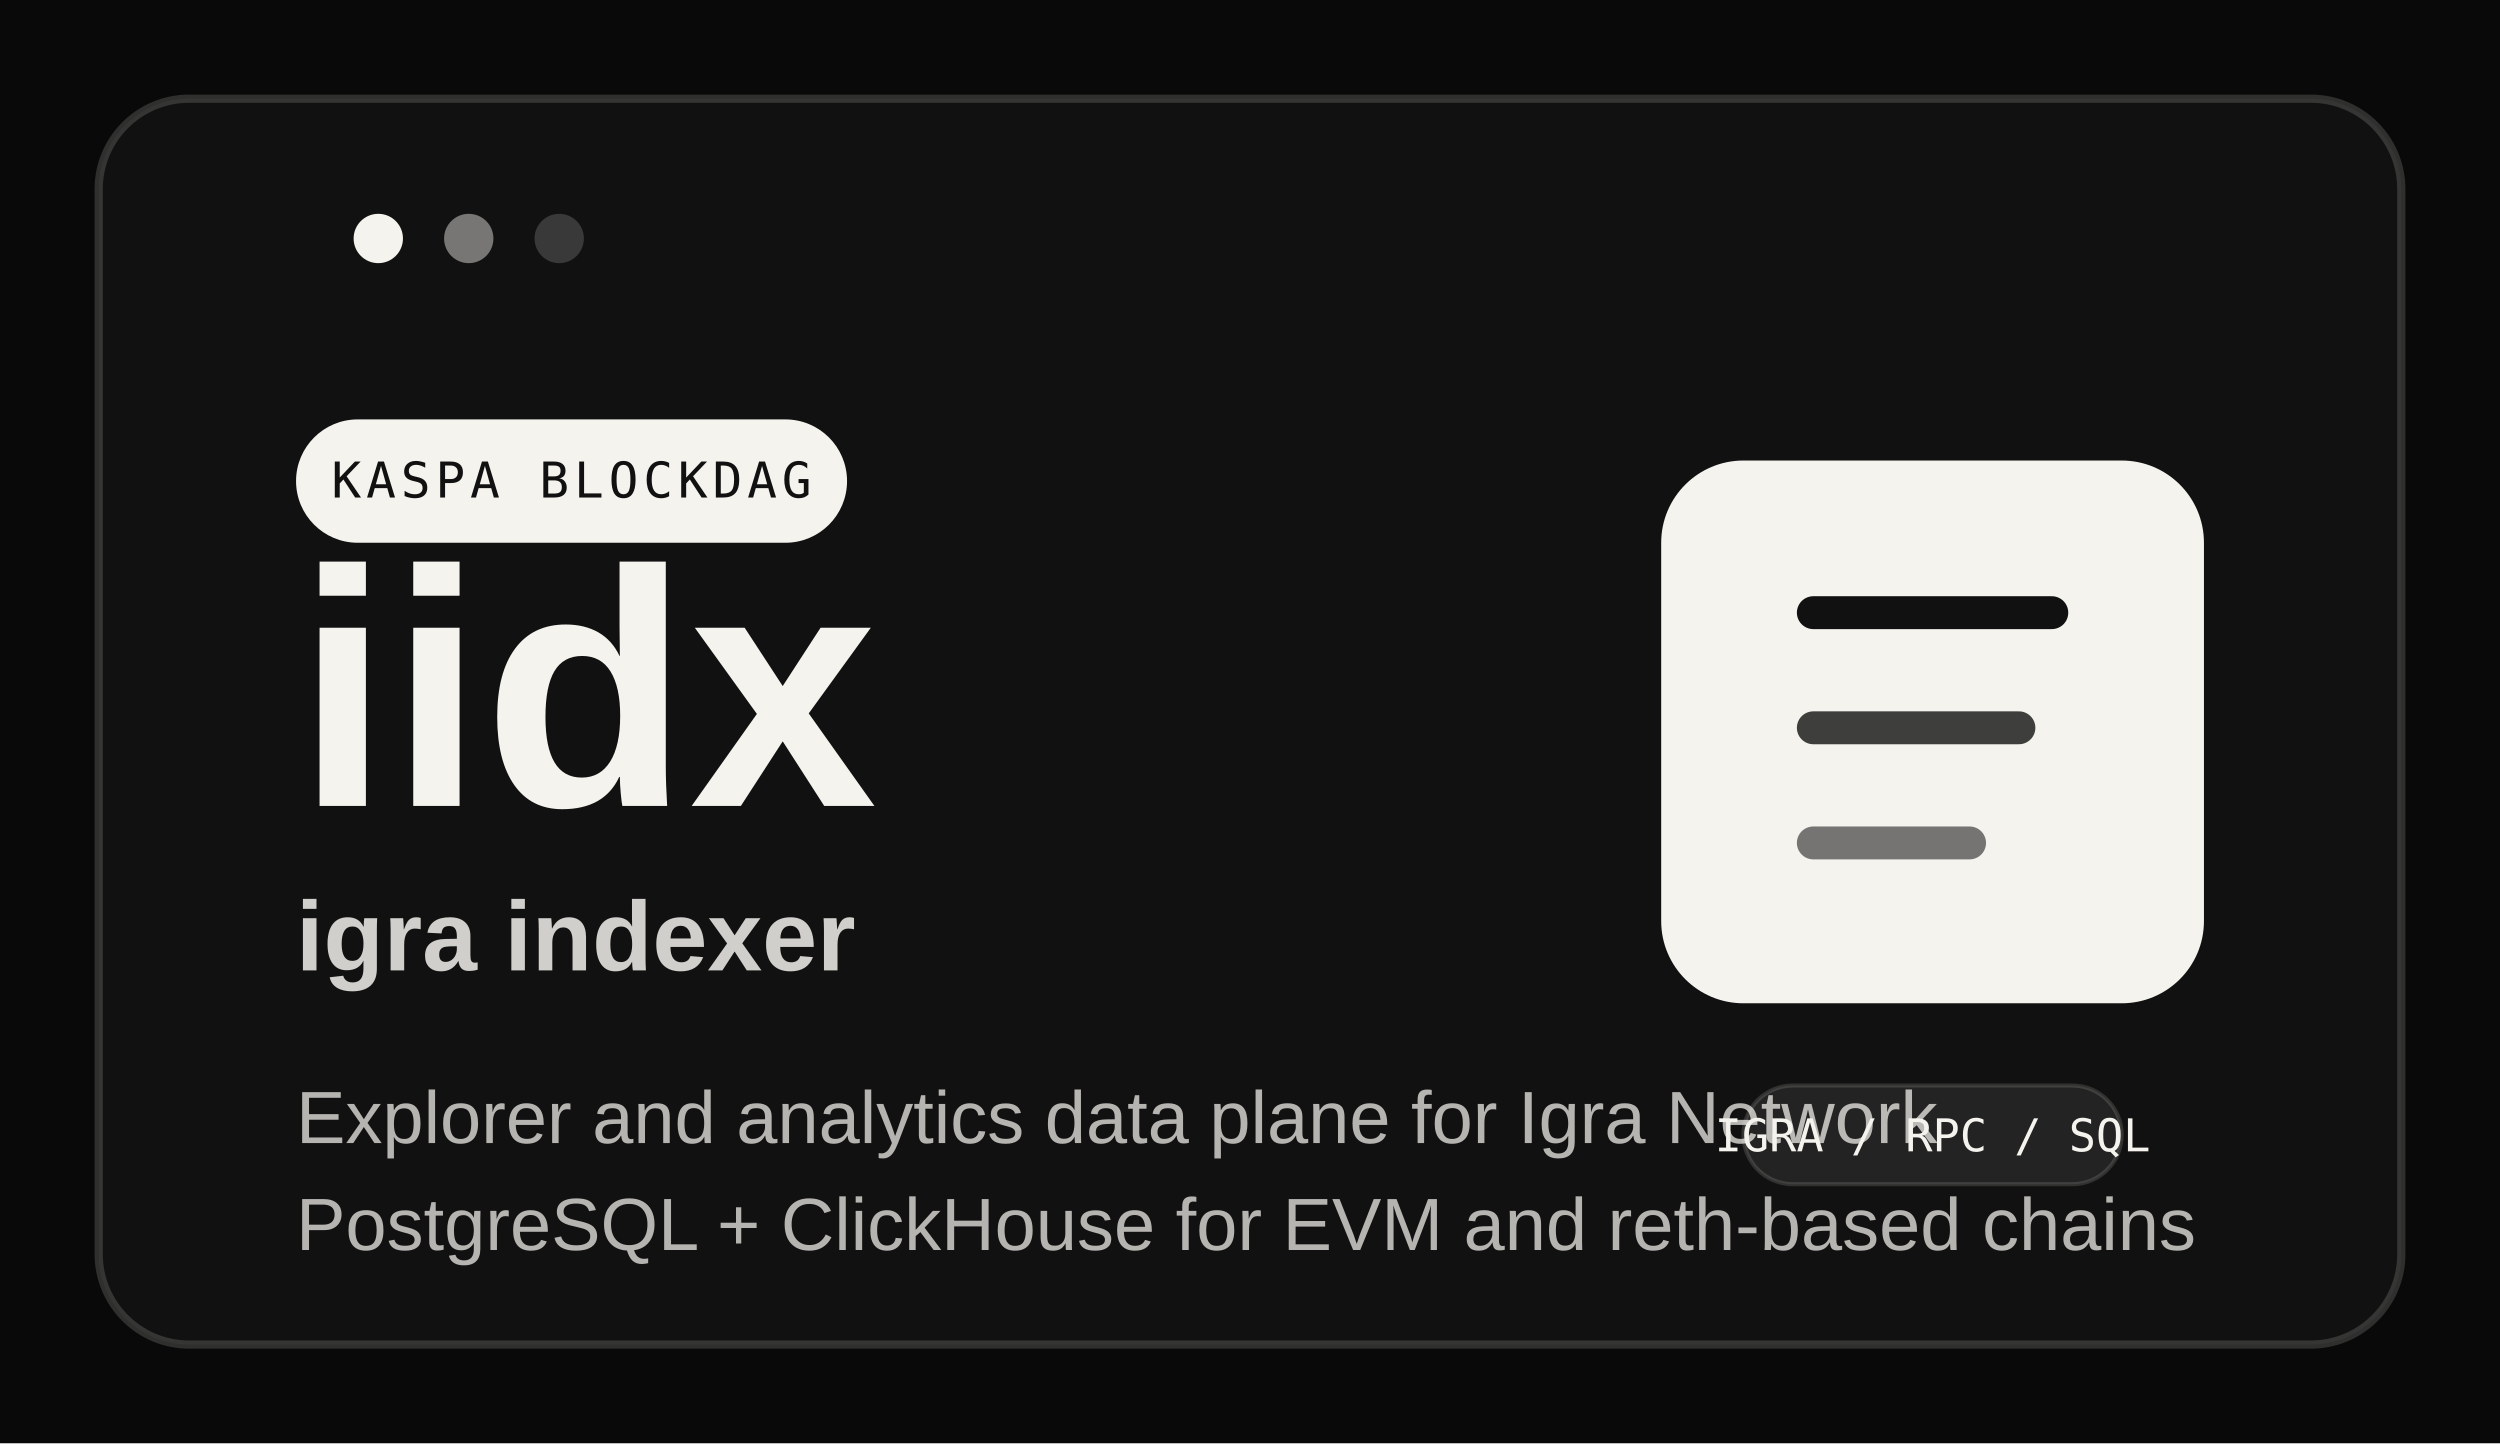
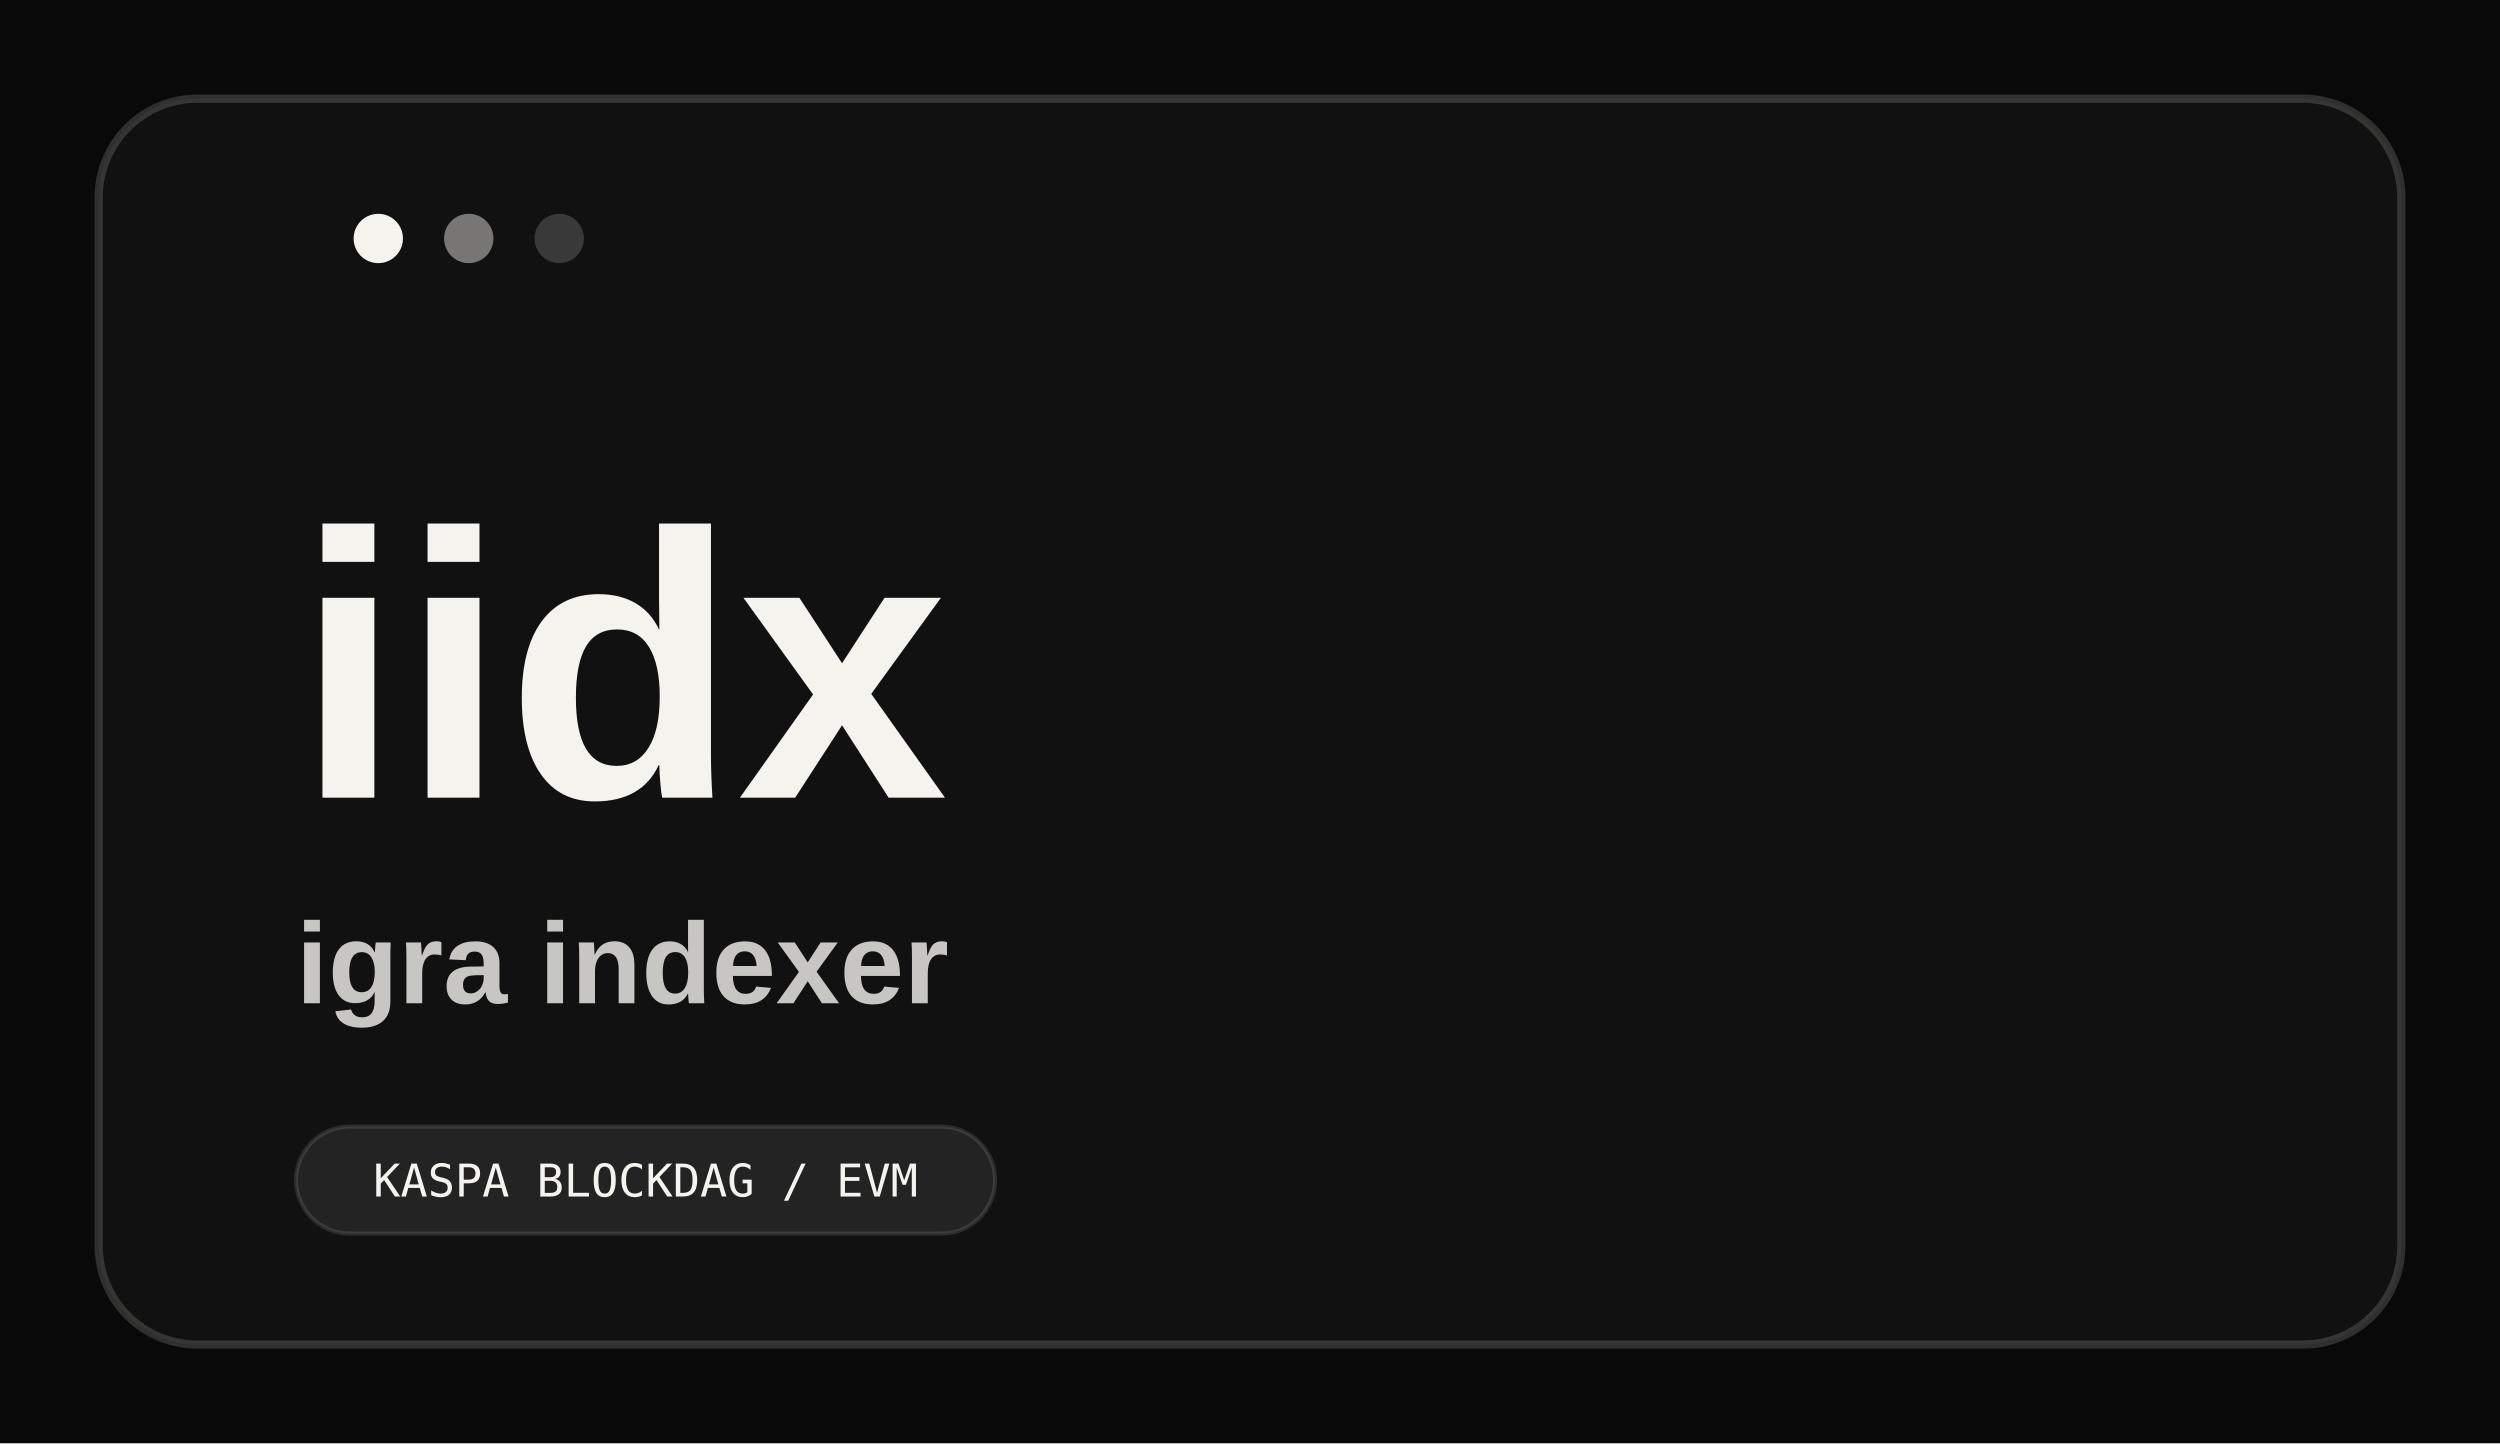
<svg xmlns="http://www.w3.org/2000/svg" width="608" height="351" viewBox="0 0 608 351" fill="none">
  <rect width="608" height="351" fill="#090909" />
-   <rect x="24" y="24" width="560" height="303" rx="22" fill="#111111" stroke="#F5F3EE" stroke-opacity="0.16" stroke-width="2" />
+   <rect x="24" y="24" width="560" height="303" rx="24" fill="#111111" stroke="#F5F3EE" stroke-opacity="0.16" stroke-width="2" />
  <circle cx="92" cy="58" r="6" fill="#F5F3EE" />
  <circle cx="114" cy="58" r="6" fill="#F5F3EE" fill-opacity="0.45" />
  <circle cx="136" cy="58" r="6" fill="#F5F3EE" fill-opacity="0.18" />
-   <rect x="72" y="102" width="134" height="30" rx="15" fill="#F5F3EE" />
-   <text x="139" y="121" text-anchor="middle" fill="#111111" font-family="monospace" font-size="12" letter-spacing="1.2">KASPA BLOCKDAG</text>
-   <text x="72" y="196" fill="#F5F3EE" font-family="Arial, Helvetica, sans-serif" font-size="82" font-weight="700">iidx</text>
-   <text x="72" y="236" fill="#F5F3EE" fill-opacity="0.84" font-family="Arial, Helvetica, sans-serif" font-size="24" font-weight="700">igra indexer</text>
-   <text x="72" y="278" fill="#F5F3EE" fill-opacity="0.72" font-family="Arial, Helvetica, sans-serif" font-size="18">Explorer and analytics data plane for Igra Network</text>
-   <text x="72" y="304" fill="#F5F3EE" fill-opacity="0.72" font-family="Arial, Helvetica, sans-serif" font-size="18">PostgreSQL + ClickHouse for EVM and reth-based chains</text>
-   <rect x="404" y="112" width="132" height="132" rx="20" fill="#F5F3EE" />
-   <path d="M441 149H499" stroke="#111111" stroke-width="8" stroke-linecap="round" />
-   <path d="M441 177H491" stroke="#111111" stroke-width="8" stroke-linecap="round" stroke-opacity="0.8" />
-   <path d="M441 205H479" stroke="#111111" stroke-width="8" stroke-linecap="round" stroke-opacity="0.56" />
-   <rect x="424" y="264" width="92" height="24" rx="12" fill="#F5F3EE" fill-opacity="0.08" stroke="#F5F3EE" stroke-opacity="0.14" />
-   <text x="470" y="280" text-anchor="middle" fill="#F5F3EE" font-family="monospace" font-size="11">IGRA / RPC / SQL</text>
+   <text x="72" y="194" fill="#F5F3EE" font-family="Arial, Helvetica, sans-serif" font-size="92" font-weight="700">iidx</text>
+   <text x="72" y="244" fill="#F5F3EE" fill-opacity="0.8" font-family="Arial, Helvetica, sans-serif" font-size="28" font-weight="700">igra indexer</text>
+   <rect x="72" y="274" width="170" height="26" rx="13" fill="#F5F3EE" fill-opacity="0.08" stroke="#F5F3EE" stroke-opacity="0.12" />
+   <text x="157" y="291" text-anchor="middle" fill="#F5F3EE" font-family="monospace" font-size="11">KASPA BLOCKDAG / EVM</text>
</svg>
